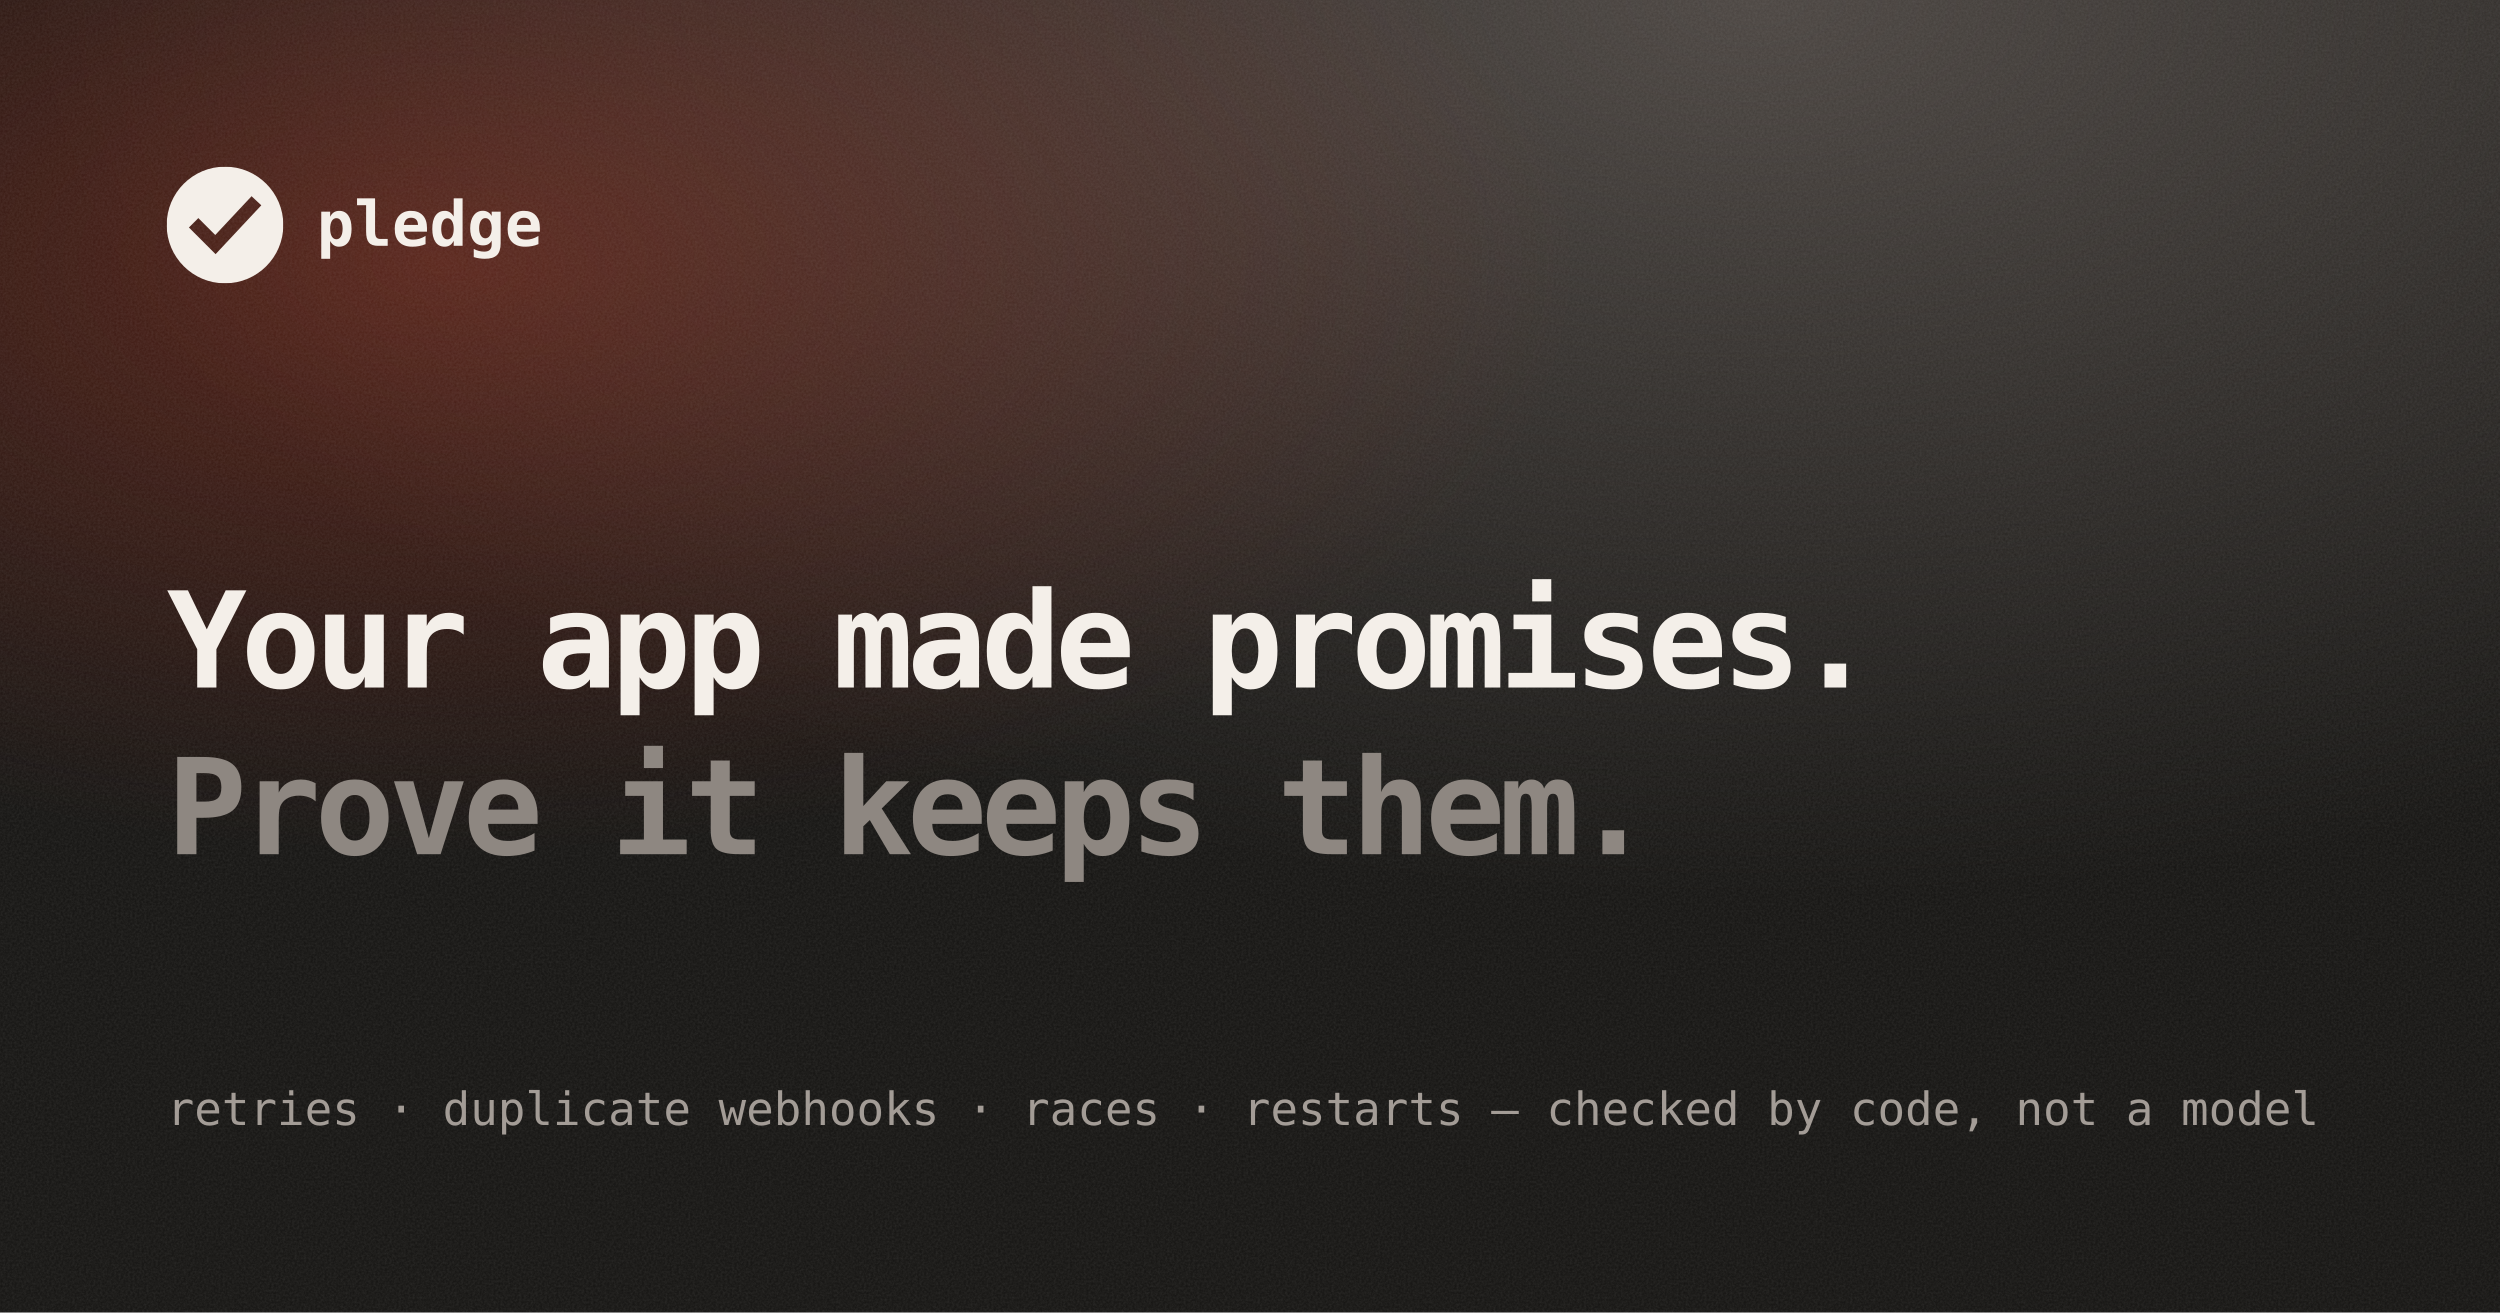
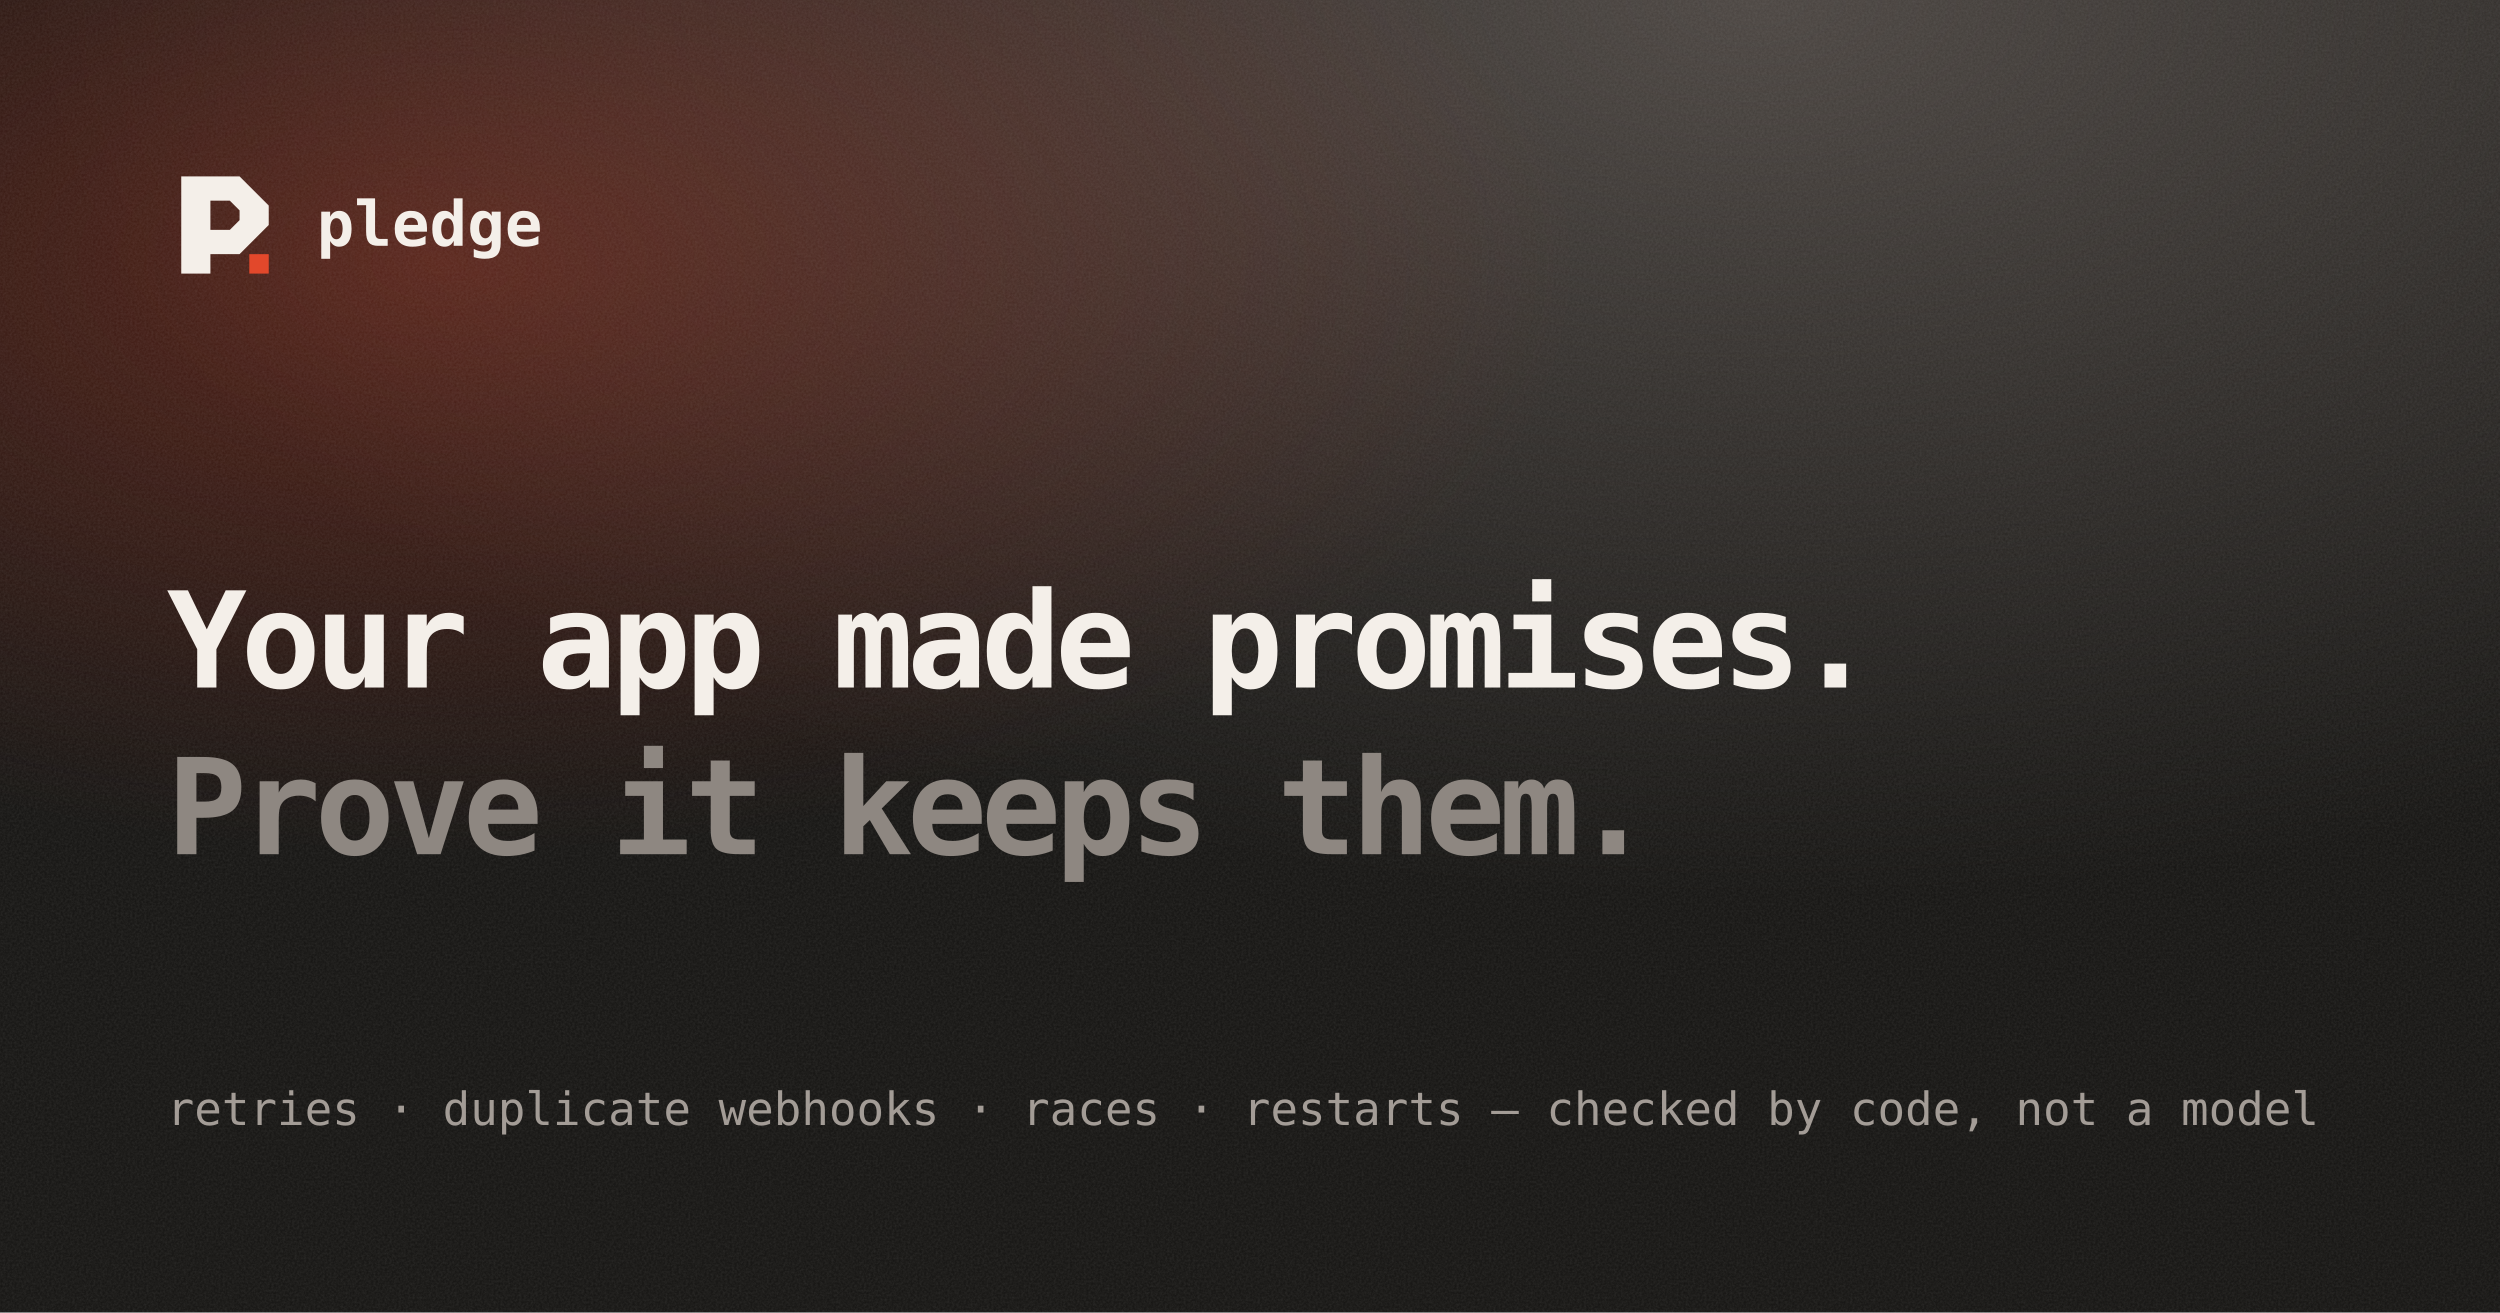
<svg xmlns="http://www.w3.org/2000/svg" width="1200" height="630" viewBox="0 0 1200 630">
  <defs>
    <radialGradient id="g" cx="70%" cy="0%" r="95%">
      <stop offset="0" stop-color="#4A4440" />
      <stop offset=".72" stop-color="#141311" />
    </radialGradient>
    <radialGradient id="s" cx="18%" cy="20%" r="45%">
      <stop offset="0" stop-color="#C8361D" stop-opacity=".35" />
      <stop offset="1" stop-color="#C8361D" stop-opacity="0" />
    </radialGradient>
    <filter id="n">
      <feTurbulence type="fractalNoise" baseFrequency=".9" numOctaves="3" stitchTiles="stitch" />
      <feColorMatrix values="0 0 0 0 1  0 0 0 0 1  0 0 0 0 1  0 0 0 .09 0" />
    </filter>
  </defs>
  <rect width="1200" height="630" fill="url(#g)" />
  <rect width="1200" height="630" fill="url(#s)" />
  <rect width="1200" height="630" filter="url(#n)" />
-   <mask id="m" maskUnits="userSpaceOnUse" x="80" y="80" width="56" height="56">
-     <rect x="80" y="80" width="56" height="56" fill="#fff" />
-     <path d="M95.2 109.2l8.2 8.2 17.5-18.7" fill="none" stroke="#000" stroke-width="6.4" stroke-linecap="square" />
-   </mask>
-   <circle cx="108" cy="108" r="28" fill="#F4EFE9" mask="url(#m)" />
+   <g transform="translate(80 80) scale(2.333)">
+     <path fill="#F4EFE9" fill-rule="evenodd" d="M3 2h12l6 6v4l-6 6H9v4H3zM9 7h4l2 2v2l-2 2H9z" />
+     <rect x="17" y="18" width="4" height="4" fill="#E2482B" />
+   </g>
  <text x="152" y="118" font-family="Geist Mono, DejaVu Sans Mono, monospace" font-size="30" font-weight="600" fill="#F4EFE9">pledge</text>
  <text x="80" y="330" font-family="Geist Mono, DejaVu Sans Mono, monospace" font-size="64" font-weight="700" letter-spacing="-3" fill="#F4EFE9">Your app made promises.</text>
  <text x="80" y="410" font-family="Geist Mono, DejaVu Sans Mono, monospace" font-size="64" font-weight="700" letter-spacing="-3" fill="#8E8781">Prove it keeps them.</text>
  <text x="80" y="540" font-family="Geist Mono, DejaVu Sans Mono, monospace" font-size="22" fill="#A39C96">retries · duplicate webhooks · races · restarts — checked by code, not a model</text>
</svg>
